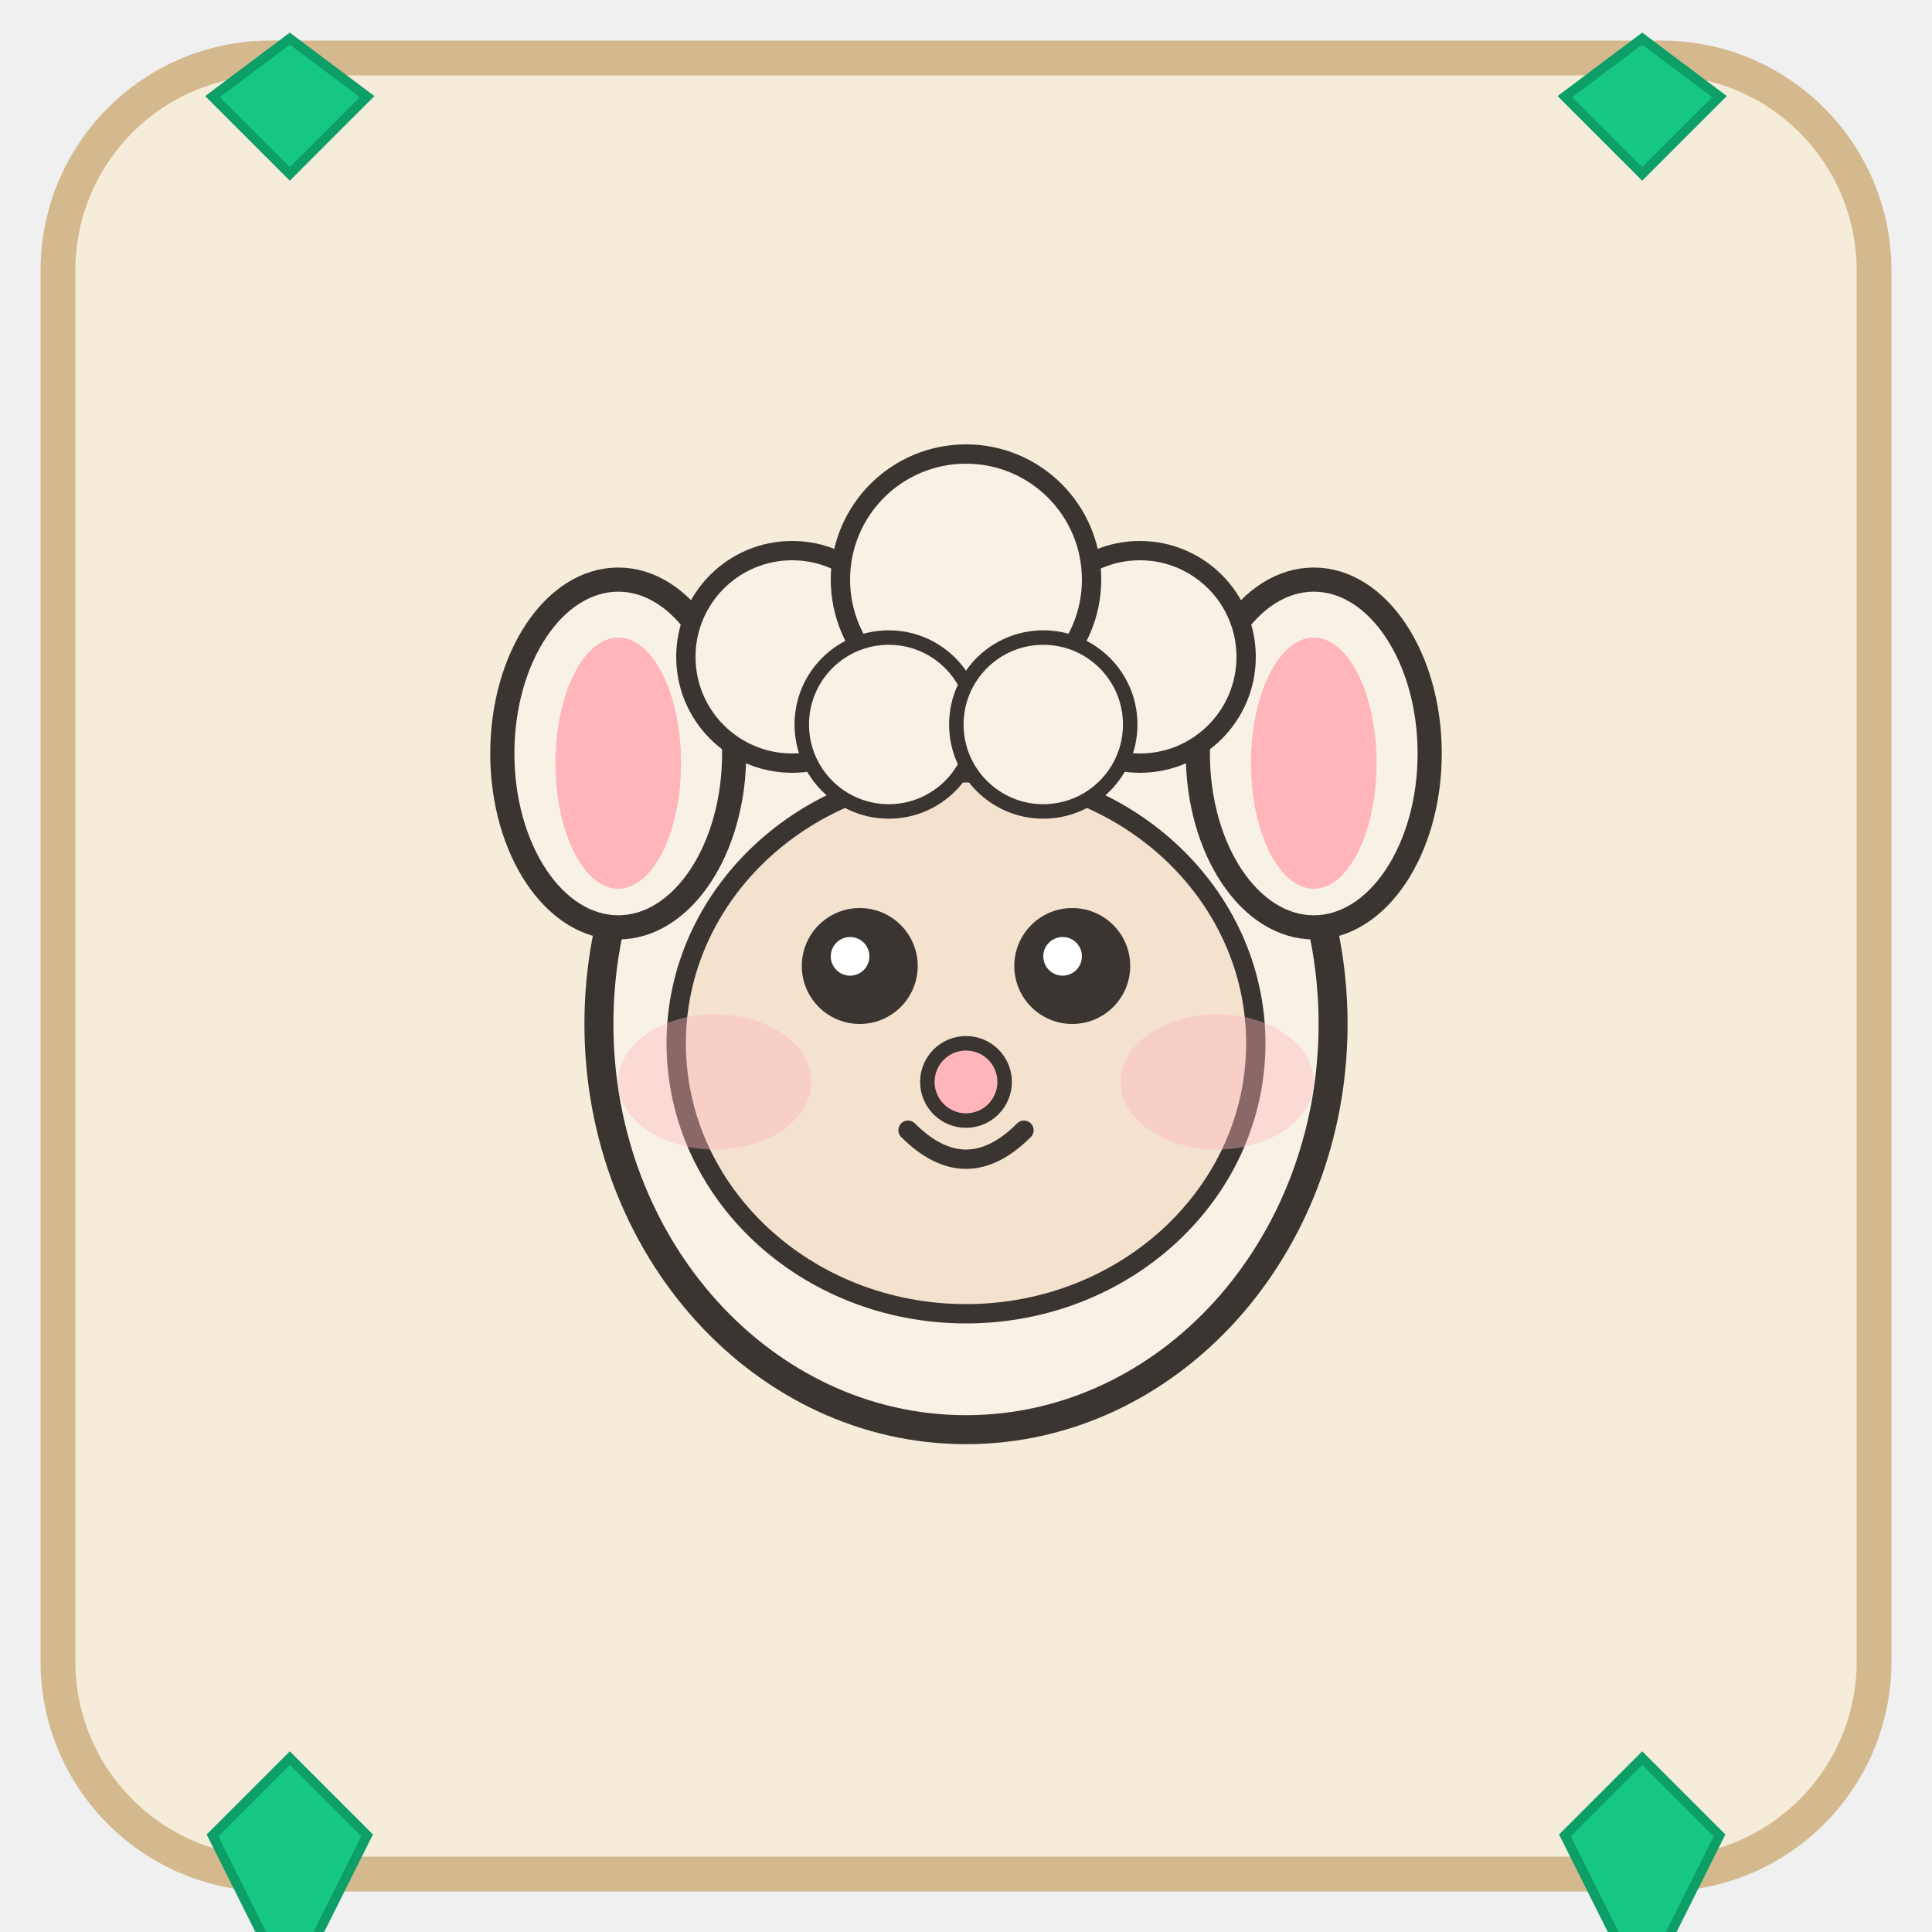
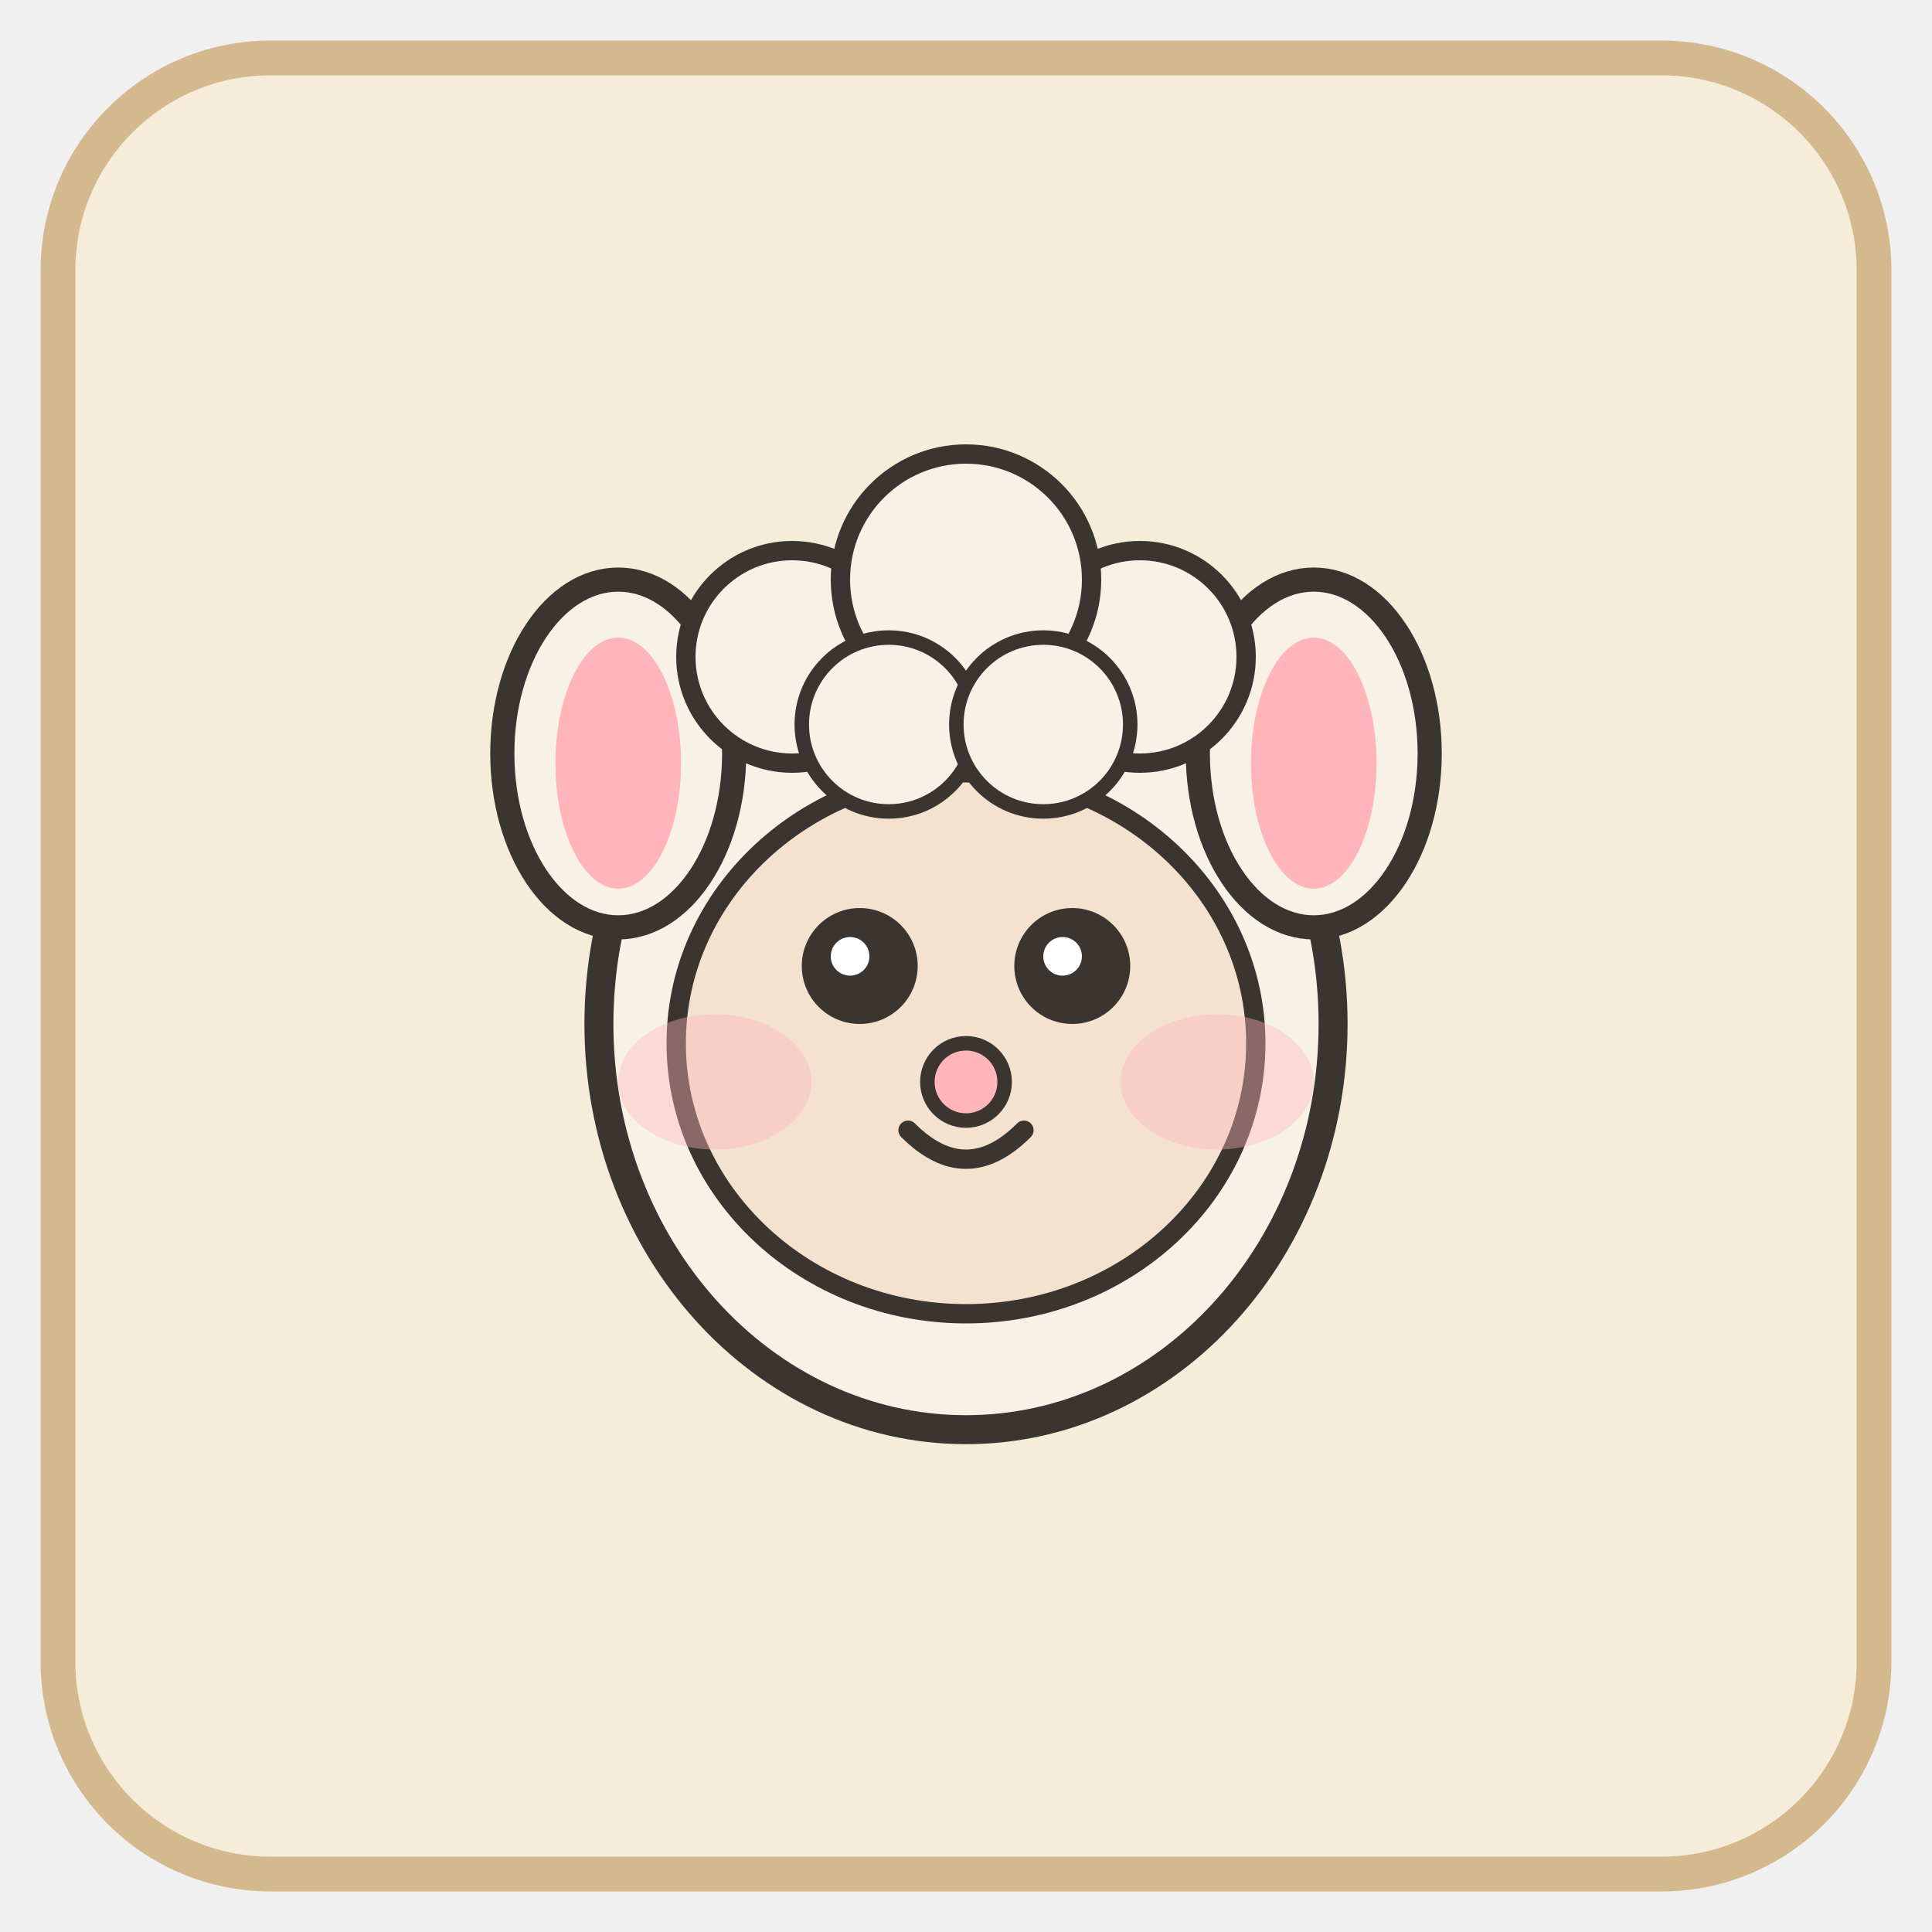
<svg xmlns="http://www.w3.org/2000/svg" viewBox="0 0 200 200" width="200" height="200">
  <rect x="6" y="6" width="188" height="188" rx="22" ry="22" fill="#F5EDD9" stroke="#D4B88E" stroke-width="3.6" />
-   <polygon points="22,10 30,4 38,10 30,18" fill="#16C784" stroke="#0E9E68" stroke-width="1" />
-   <polygon points="162,10 170,4 178,10 170,18" fill="#16C784" stroke="#0E9E68" stroke-width="1" />
-   <polygon points="22,190 30,206 38,190 30,182" fill="#16C784" stroke="#0E9E68" stroke-width="1" />
-   <polygon points="162,190 170,206 178,190 170,182" fill="#16C784" stroke="#0E9E68" stroke-width="1" />
  <g transform="translate(0, 0)">
    <ellipse cx="100" cy="106" rx="38" ry="42" fill="#F8F2E6" stroke="#3A3530" stroke-width="3" />
    <ellipse cx="64" cy="78" rx="12" ry="18" fill="#F8F2E6" stroke="#3A3530" stroke-width="2.5" />
    <ellipse cx="136" cy="78" rx="12" ry="18" fill="#F8F2E6" stroke="#3A3530" stroke-width="2.5" />
    <ellipse cx="64" cy="79" rx="6.5" ry="13" fill="#FFB5BA" />
    <ellipse cx="136" cy="79" rx="6.5" ry="13" fill="#FFB5BA" />
    <ellipse cx="100" cy="108" rx="30" ry="28" fill="#F4E1CE" stroke="#3A3530" stroke-width="2" />
    <circle cx="89" cy="100" r="6" fill="#3A3530" />
    <circle cx="111" cy="100" r="6" fill="#3A3530" />
    <circle cx="88" cy="99" r="2" fill="#FFFFFF" />
    <circle cx="110" cy="99" r="2" fill="#FFFFFF" />
    <circle cx="100" cy="112" r="4" fill="#FFB5BA" stroke="#3A3530" stroke-width="1.5" />
    <path d="M94,117 Q100,123 106,117" fill="none" stroke="#3A3530" stroke-width="2" stroke-linecap="round" />
    <circle cx="82" cy="68" r="11" fill="#F8F2E6" stroke="#3A3530" stroke-width="2" />
    <circle cx="118" cy="68" r="11" fill="#F8F2E6" stroke="#3A3530" stroke-width="2" />
    <circle cx="100" cy="60" r="13" fill="#F8F2E6" stroke="#3A3530" stroke-width="2" />
    <circle cx="92" cy="75" r="9" fill="#F8F2E6" stroke="#3A3530" stroke-width="1.5" />
    <circle cx="108" cy="75" r="9" fill="#F8F2E6" stroke="#3A3530" stroke-width="1.5" />
    <ellipse cx="74" cy="112" rx="10" ry="7" fill="#FFB5BA" opacity="0.4" />
    <ellipse cx="126" cy="112" rx="10" ry="7" fill="#FFB5BA" opacity="0.4" />
  </g>
</svg>
